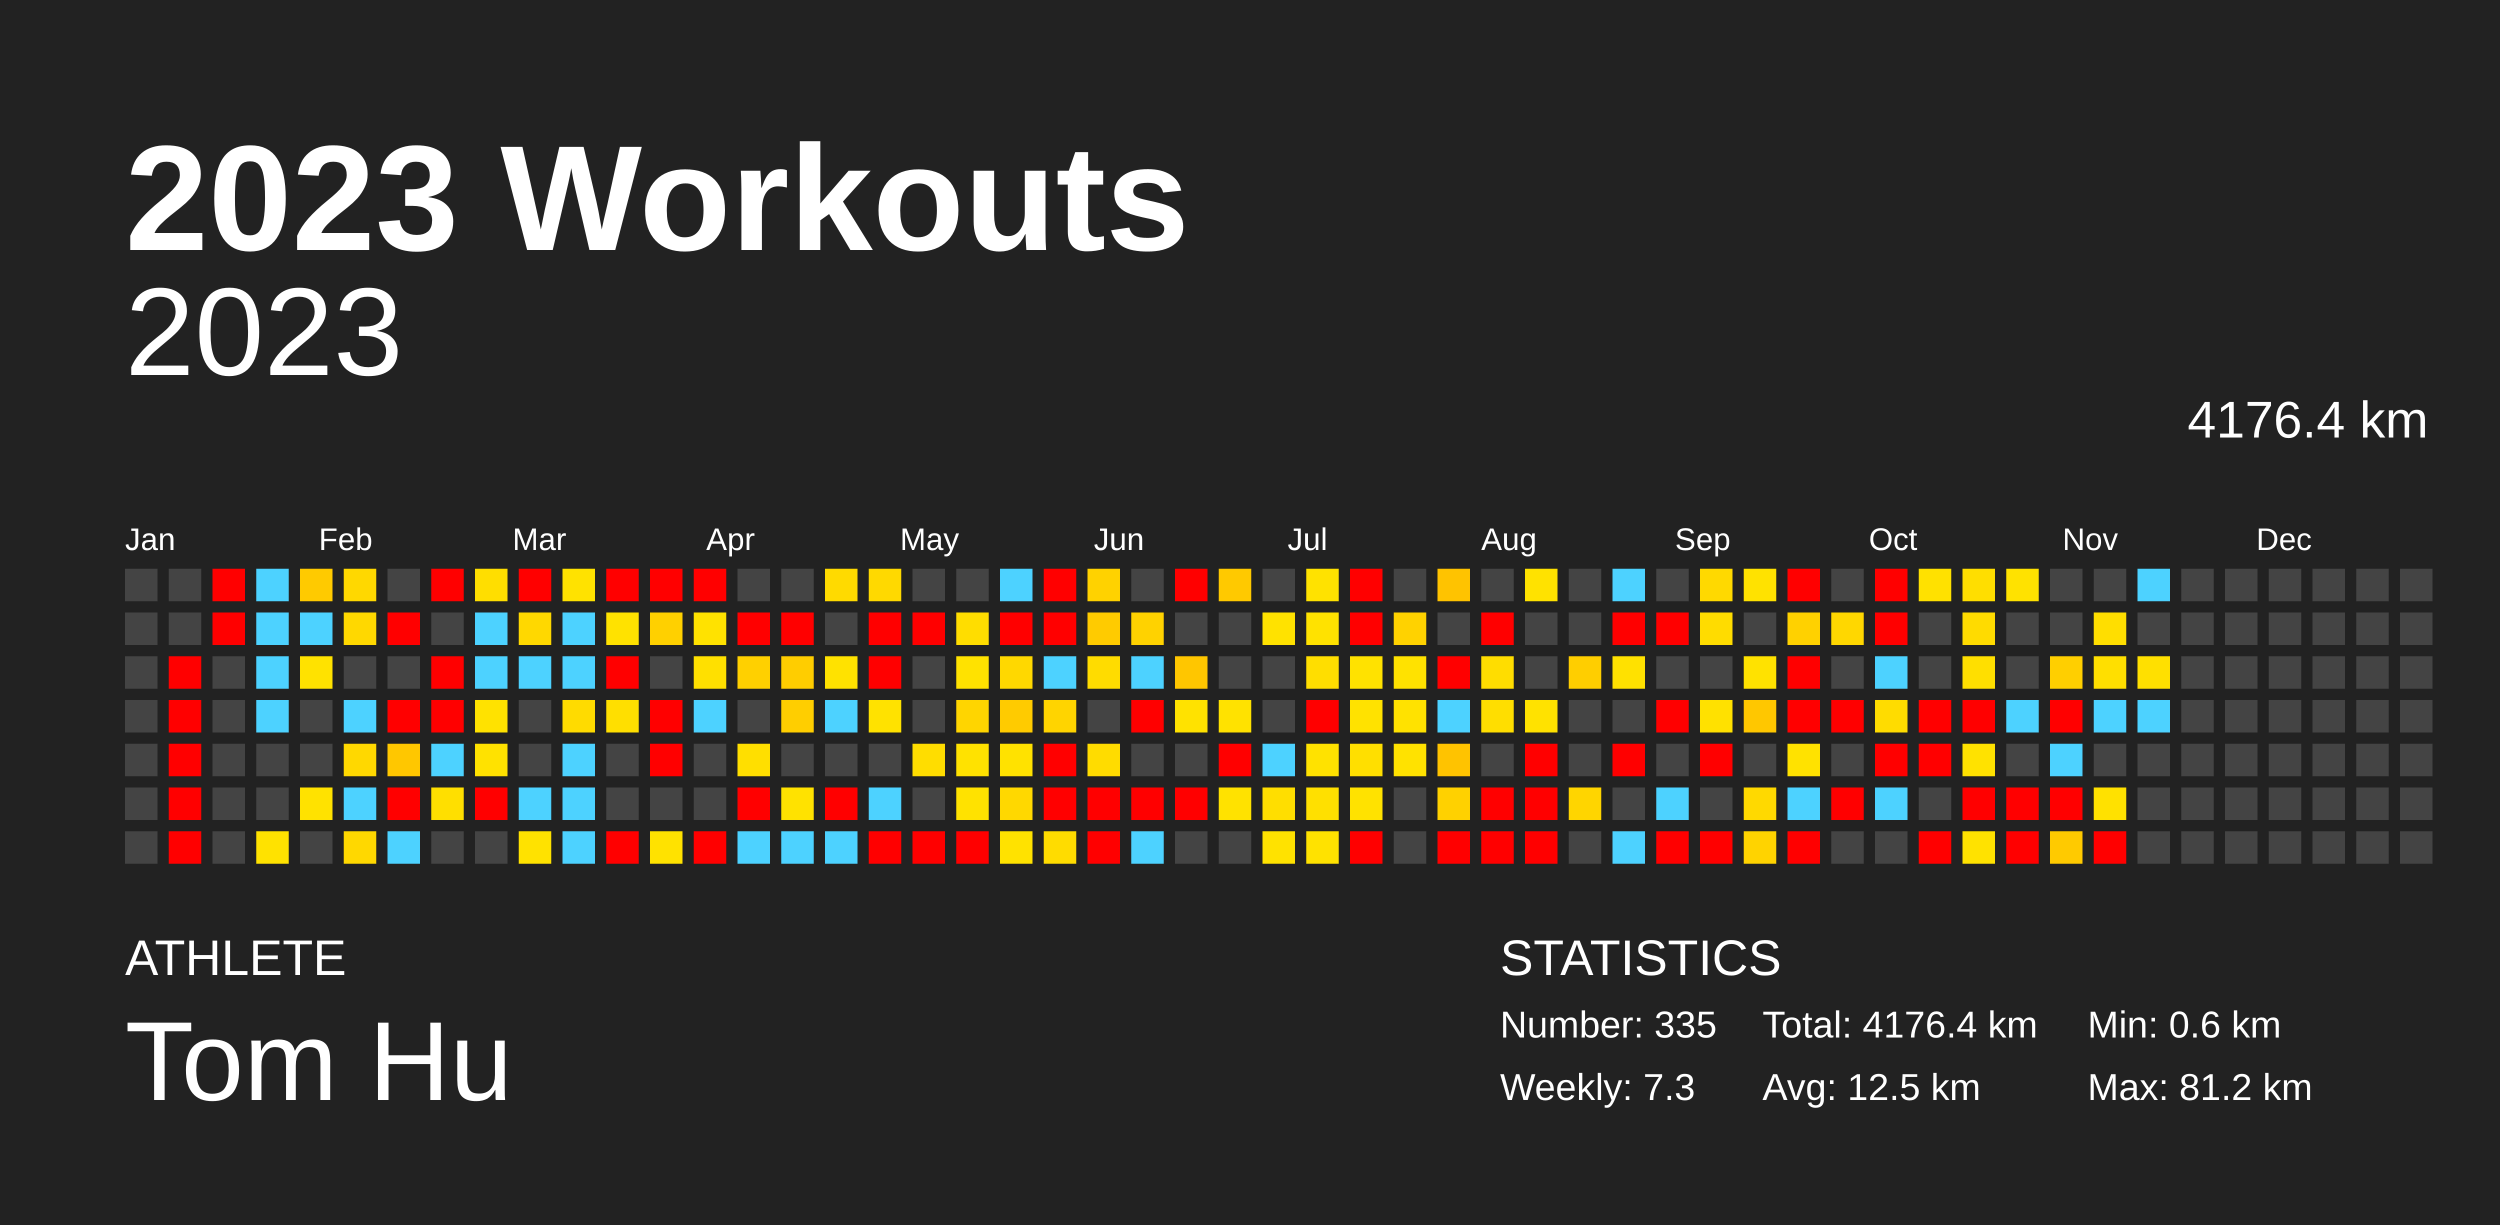
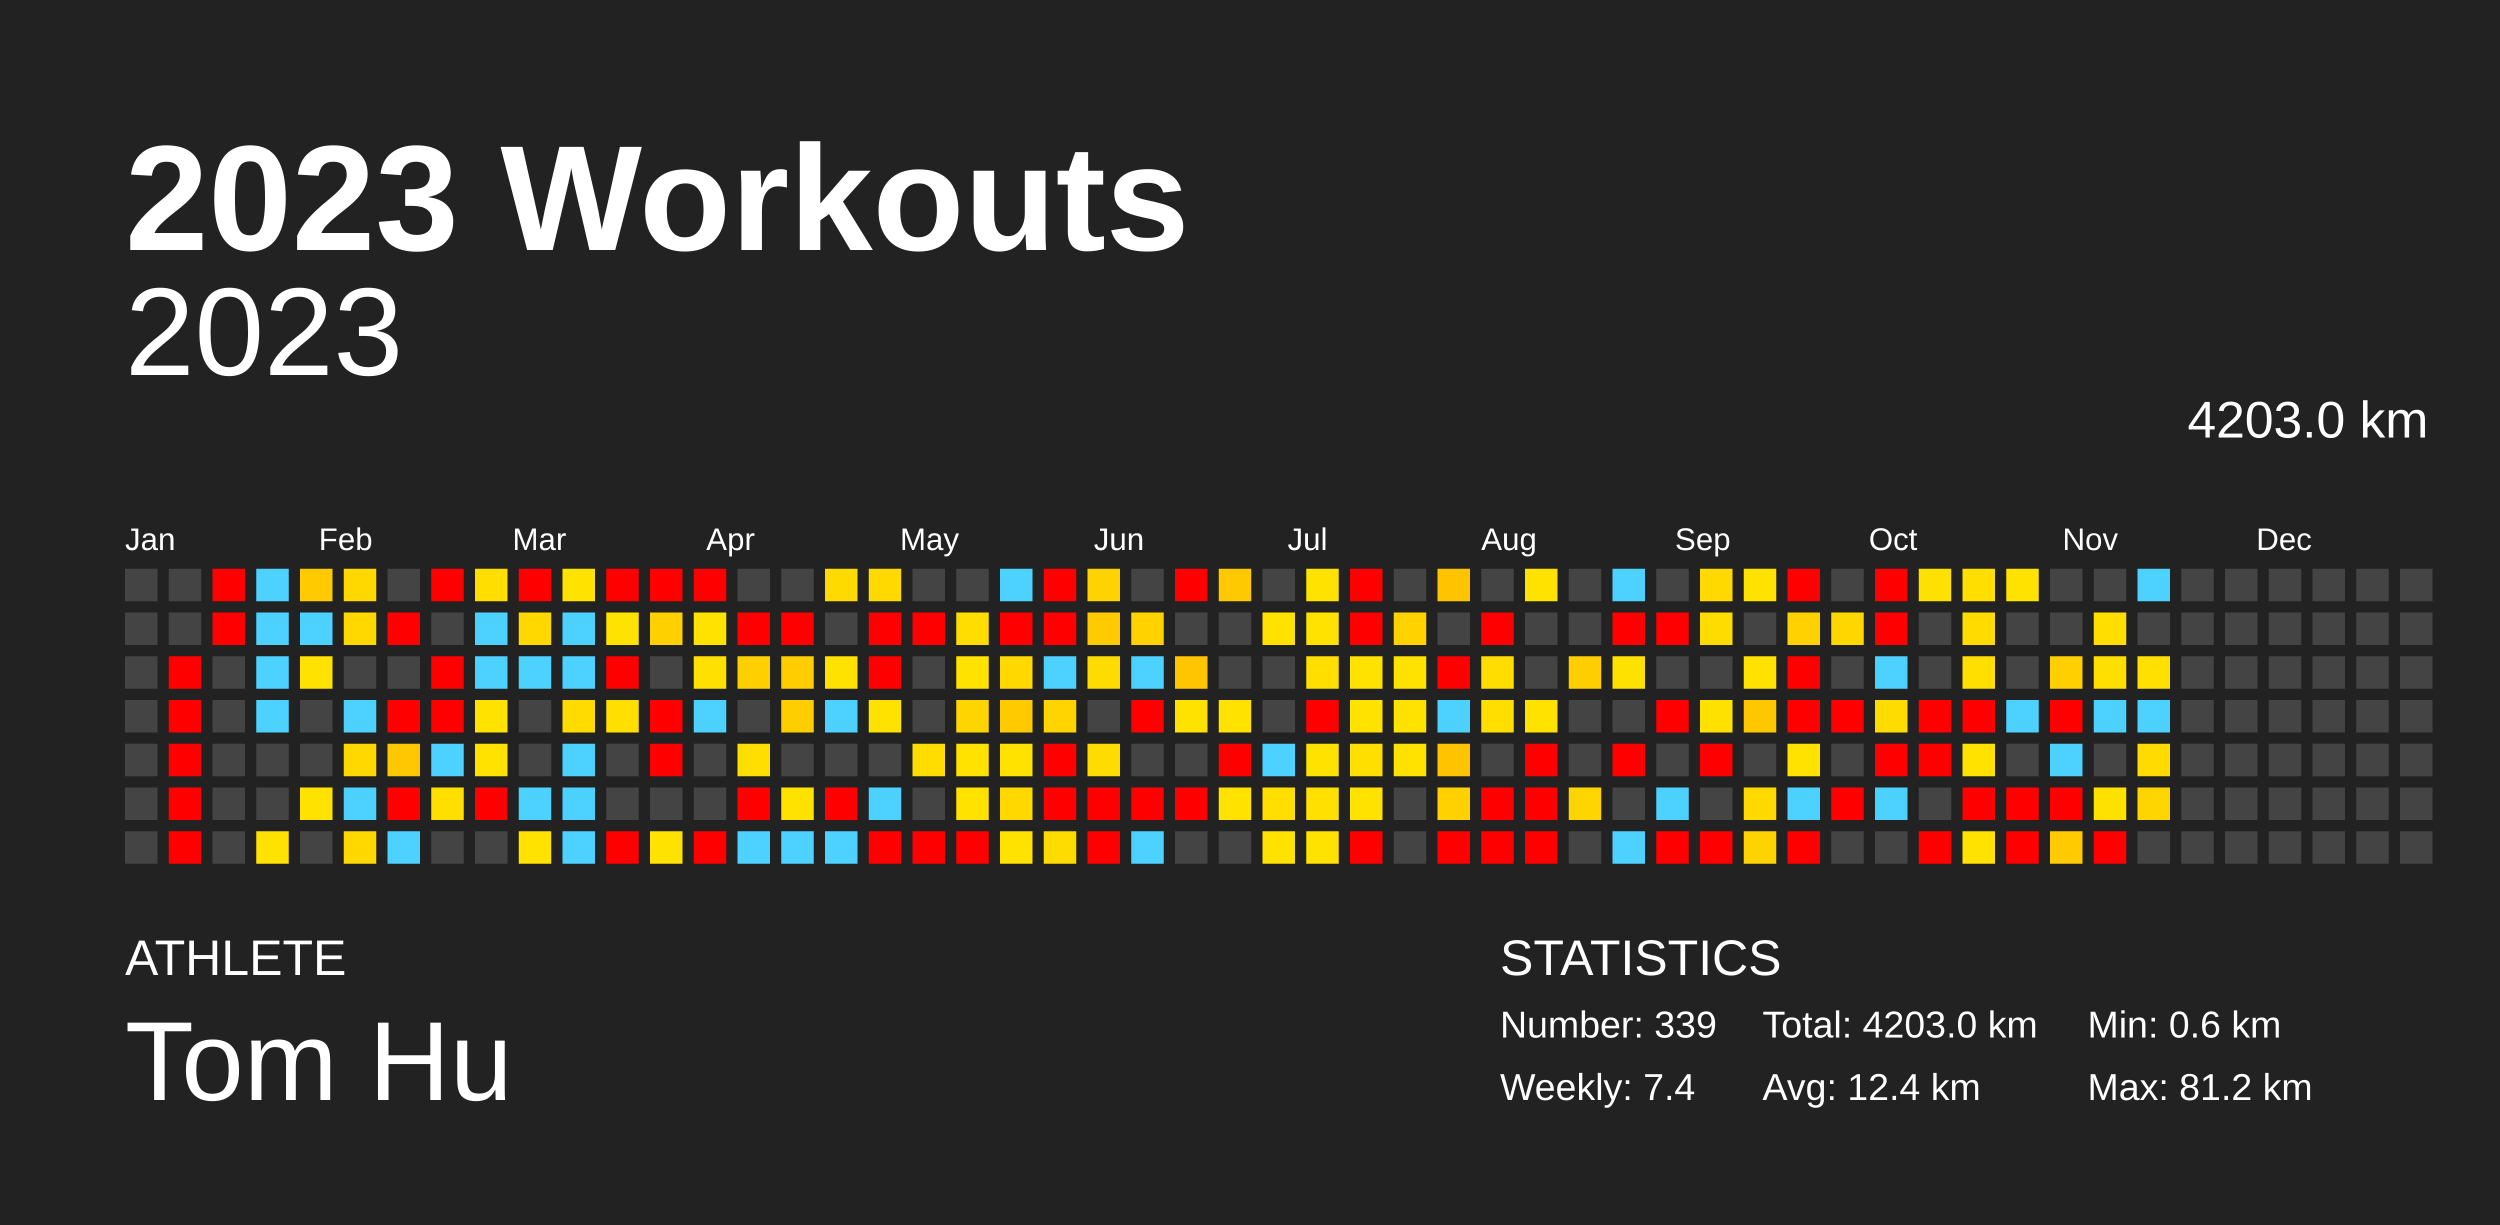
<svg xmlns="http://www.w3.org/2000/svg" baseProfile="full" height="98mm" version="1.1" viewBox="0,0,200,98" width="200mm">
  <defs />
  <rect fill="#222222" height="98" width="200" x="0" y="0" />
  <text fill="#FFFFFF" style="font-size:12px; font-family:Arial; font-weight:bold;" x="10" y="20">2023 Workouts</text>
  <text fill="#FFFFFF" style="font-size:4px; font-family:Arial" x="10" y="78">ATHLETE</text>
  <text fill="#FFFFFF" style="font-size:9px; font-family:Arial" x="10" y="88">Tom Hu</text>
  <text fill="#FFFFFF" style="font-size:4px; font-family:Arial" x="120" y="78">STATISTICS</text>
-   <text fill="#FFFFFF" style="font-size:3px; font-family:Arial" x="120" y="83">Number: 335</text>
-   <text fill="#FFFFFF" style="font-size:3px; font-family:Arial" x="120" y="88">Weekly: 7.3</text>
-   <text fill="#FFFFFF" style="font-size:3px; font-family:Arial" x="141" y="83">Total: 4176.4 km</text>
-   <text fill="#FFFFFF" style="font-size:3px; font-family:Arial" x="141" y="88">Avg: 12.5 km</text>
+   <text fill="#FFFFFF" style="font-size:3px; font-family:Arial" x="120" y="83">Number: 339</text>
+   <text fill="#FFFFFF" style="font-size:3px; font-family:Arial" x="120" y="88">Weekly: 7.4</text>
+   <text fill="#FFFFFF" style="font-size:3px; font-family:Arial" x="141" y="83">Total: 4203.0 km</text>
+   <text fill="#FFFFFF" style="font-size:3px; font-family:Arial" x="141" y="88">Avg: 12.4 km</text>
  <text fill="#FFFFFF" style="font-size:3px; font-family:Arial" x="167" y="83">Min: 0.6 km</text>
  <text fill="#FFFFFF" style="font-size:3px; font-family:Arial" x="167" y="88">Max: 81.2 km</text>
  <text alignment-baseline="hanging" fill="#FFFFFF" style="font-size:10.0px; font-family:Arial;" x="10" y="30">2023</text>
-   <text alignment-baseline="hanging" fill="#FFFFFF" style="font-size:4.125px; font-family:Arial;" x="175" y="35">4176.4 km</text>
+   <text alignment-baseline="hanging" fill="#FFFFFF" style="font-size:4.125px; font-family:Arial;" x="175" y="35">4203.0 km</text>
  <text fill="#FFFFFF" style="font-size:2.5px; font-family:Arial" x="10.0" y="44">Jan</text>
  <text fill="#FFFFFF" style="font-size:2.5px; font-family:Arial" x="25.5" y="44">Feb</text>
  <text fill="#FFFFFF" style="font-size:2.5px; font-family:Arial" x="41.0" y="44">Mar</text>
  <text fill="#FFFFFF" style="font-size:2.5px; font-family:Arial" x="56.5" y="44">Apr</text>
  <text fill="#FFFFFF" style="font-size:2.5px; font-family:Arial" x="72.0" y="44">May</text>
  <text fill="#FFFFFF" style="font-size:2.5px; font-family:Arial" x="87.5" y="44">Jun</text>
  <text fill="#FFFFFF" style="font-size:2.5px; font-family:Arial" x="103.0" y="44">Jul</text>
  <text fill="#FFFFFF" style="font-size:2.5px; font-family:Arial" x="118.5" y="44">Aug</text>
  <text fill="#FFFFFF" style="font-size:2.5px; font-family:Arial" x="134.0" y="44">Sep</text>
  <text fill="#FFFFFF" style="font-size:2.5px; font-family:Arial" x="149.5" y="44">Oct</text>
  <text fill="#FFFFFF" style="font-size:2.5px; font-family:Arial" x="165.0" y="44">Nov</text>
  <text fill="#FFFFFF" style="font-size:2.5px; font-family:Arial" x="180.5" y="44">Dec</text>
  <rect fill="#444444" height="2.6" width="2.6" x="10.0" y="45.5" />
  <rect fill="#444444" height="2.6" width="2.6" x="10.0" y="49.0" />
  <rect fill="#444444" height="2.6" width="2.6" x="10.0" y="52.5" />
  <rect fill="#444444" height="2.6" width="2.6" x="10.0" y="56.0" />
  <rect fill="#444444" height="2.6" width="2.6" x="10.0" y="59.5" />
  <rect fill="#444444" height="2.6" width="2.6" x="10.0" y="63.0" />
  <rect fill="#444444" height="2.6" width="2.6" x="10.0" y="66.5" />
  <rect fill="#444444" height="2.6" width="2.6" x="13.5" y="45.5" />
  <rect fill="#444444" height="2.6" width="2.6" x="13.5" y="49.0" />
  <rect fill="red" height="2.6" width="2.6" x="13.5" y="52.5" />
  <rect fill="red" height="2.6" width="2.6" x="13.5" y="56.0" />
  <rect fill="red" height="2.6" width="2.6" x="13.5" y="59.5" />
  <rect fill="red" height="2.6" width="2.6" x="13.5" y="63.0" />
  <rect fill="red" height="2.6" width="2.6" x="13.5" y="66.5" />
  <rect fill="red" height="2.6" width="2.6" x="17.0" y="45.5" />
  <rect fill="red" height="2.6" width="2.6" x="17.0" y="49.0" />
  <rect fill="#444444" height="2.6" width="2.6" x="17.0" y="52.5" />
  <rect fill="#444444" height="2.6" width="2.6" x="17.0" y="56.0" />
  <rect fill="#444444" height="2.6" width="2.6" x="17.0" y="59.5" />
  <rect fill="#444444" height="2.6" width="2.6" x="17.0" y="63.0" />
  <rect fill="#444444" height="2.6" width="2.6" x="17.0" y="66.5" />
  <rect fill="#4dd2ff" height="2.6" width="2.6" x="20.5" y="45.5" />
  <rect fill="#4dd2ff" height="2.6" width="2.6" x="20.5" y="49.0" />
  <rect fill="#4dd2ff" height="2.6" width="2.6" x="20.5" y="52.5" />
  <rect fill="#4dd2ff" height="2.6" width="2.6" x="20.5" y="56.0" />
  <rect fill="#444444" height="2.6" width="2.6" x="20.5" y="59.5" />
  <rect fill="#444444" height="2.6" width="2.6" x="20.5" y="63.0" />
  <rect fill="#ffe200" height="2.6" width="2.6" x="20.5" y="66.5" />
  <rect fill="#ffca00" height="2.6" width="2.6" x="24.0" y="45.5" />
  <rect fill="#4dd2ff" height="2.6" width="2.6" x="24.0" y="49.0" />
  <rect fill="#ffe200" height="2.6" width="2.6" x="24.0" y="52.5" />
  <rect fill="#444444" height="2.6" width="2.6" x="24.0" y="56.0" />
  <rect fill="#444444" height="2.6" width="2.6" x="24.0" y="59.5" />
  <rect fill="#ffe200" height="2.6" width="2.6" x="24.0" y="63.0" />
  <rect fill="#444444" height="2.6" width="2.6" x="24.0" y="66.5" />
  <rect fill="#ffd800" height="2.6" width="2.6" x="27.5" y="45.5" />
  <rect fill="#ffd800" height="2.6" width="2.6" x="27.5" y="49.0" />
  <rect fill="#444444" height="2.6" width="2.6" x="27.5" y="52.5" />
  <rect fill="#4dd2ff" height="2.6" width="2.6" x="27.5" y="56.0" />
  <rect fill="#ffd800" height="2.6" width="2.6" x="27.5" y="59.5" />
  <rect fill="#4dd2ff" height="2.6" width="2.6" x="27.5" y="63.0" />
  <rect fill="#ffd800" height="2.6" width="2.6" x="27.5" y="66.5" />
  <rect fill="#444444" height="2.6" width="2.6" x="31.0" y="45.5" />
  <rect fill="red" height="2.6" width="2.6" x="31.0" y="49.0" />
  <rect fill="#444444" height="2.6" width="2.6" x="31.0" y="52.5" />
  <rect fill="red" height="2.6" width="2.6" x="31.0" y="56.0" />
  <rect fill="#ffc700" height="2.6" width="2.6" x="31.0" y="59.5" />
  <rect fill="red" height="2.6" width="2.6" x="31.0" y="63.0" />
  <rect fill="#4dd2ff" height="2.6" width="2.6" x="31.0" y="66.5" />
  <rect fill="red" height="2.6" width="2.6" x="34.5" y="45.5" />
  <rect fill="#444444" height="2.6" width="2.6" x="34.5" y="49.0" />
  <rect fill="red" height="2.6" width="2.6" x="34.5" y="52.5" />
  <rect fill="red" height="2.6" width="2.6" x="34.5" y="56.0" />
  <rect fill="#4dd2ff" height="2.6" width="2.6" x="34.5" y="59.5" />
  <rect fill="#ffdf00" height="2.6" width="2.6" x="34.5" y="63.0" />
  <rect fill="#444444" height="2.6" width="2.6" x="34.5" y="66.5" />
  <rect fill="#ffde00" height="2.6" width="2.6" x="38.0" y="45.5" />
  <rect fill="#4dd2ff" height="2.6" width="2.6" x="38.0" y="49.0" />
  <rect fill="#4dd2ff" height="2.6" width="2.6" x="38.0" y="52.5" />
  <rect fill="#ffe200" height="2.6" width="2.6" x="38.0" y="56.0" />
  <rect fill="#ffe200" height="2.6" width="2.6" x="38.0" y="59.5" />
  <rect fill="red" height="2.6" width="2.6" x="38.0" y="63.0" />
  <rect fill="#444444" height="2.6" width="2.6" x="38.0" y="66.5" />
  <rect fill="red" height="2.6" width="2.6" x="41.5" y="45.5" />
  <rect fill="#ffd800" height="2.6" width="2.6" x="41.5" y="49.0" />
  <rect fill="#4dd2ff" height="2.6" width="2.6" x="41.5" y="52.5" />
  <rect fill="#444444" height="2.6" width="2.6" x="41.5" y="56.0" />
  <rect fill="#444444" height="2.6" width="2.6" x="41.5" y="59.5" />
  <rect fill="#4dd2ff" height="2.6" width="2.6" x="41.5" y="63.0" />
  <rect fill="#ffe200" height="2.6" width="2.6" x="41.5" y="66.5" />
  <rect fill="#ffe200" height="2.6" width="2.6" x="45.0" y="45.5" />
  <rect fill="#4dd2ff" height="2.6" width="2.6" x="45.0" y="49.0" />
  <rect fill="#4dd2ff" height="2.6" width="2.6" x="45.0" y="52.5" />
  <rect fill="#ffdb00" height="2.6" width="2.6" x="45.0" y="56.0" />
  <rect fill="#4dd2ff" height="2.6" width="2.6" x="45.0" y="59.5" />
  <rect fill="#4dd2ff" height="2.6" width="2.6" x="45.0" y="63.0" />
  <rect fill="#4dd2ff" height="2.6" width="2.6" x="45.0" y="66.5" />
  <rect fill="red" height="2.6" width="2.6" x="48.5" y="45.5" />
  <rect fill="#ffe200" height="2.6" width="2.6" x="48.5" y="49.0" />
  <rect fill="red" height="2.6" width="2.6" x="48.5" y="52.5" />
  <rect fill="#ffdf00" height="2.6" width="2.6" x="48.5" y="56.0" />
  <rect fill="#444444" height="2.6" width="2.6" x="48.5" y="59.5" />
  <rect fill="#444444" height="2.6" width="2.6" x="48.5" y="63.0" />
  <rect fill="red" height="2.6" width="2.6" x="48.5" y="66.5" />
  <rect fill="red" height="2.6" width="2.6" x="52.0" y="45.5" />
  <rect fill="#ffd000" height="2.6" width="2.6" x="52.0" y="49.0" />
  <rect fill="#444444" height="2.6" width="2.6" x="52.0" y="52.5" />
  <rect fill="red" height="2.6" width="2.6" x="52.0" y="56.0" />
  <rect fill="red" height="2.6" width="2.6" x="52.0" y="59.5" />
  <rect fill="#444444" height="2.6" width="2.6" x="52.0" y="63.0" />
  <rect fill="#ffe200" height="2.6" width="2.6" x="52.0" y="66.5" />
  <rect fill="red" height="2.6" width="2.6" x="55.5" y="45.5" />
  <rect fill="#ffe200" height="2.6" width="2.6" x="55.5" y="49.0" />
  <rect fill="#ffe000" height="2.6" width="2.6" x="55.5" y="52.5" />
  <rect fill="#4dd2ff" height="2.6" width="2.6" x="55.5" y="56.0" />
  <rect fill="#444444" height="2.6" width="2.6" x="55.5" y="59.5" />
  <rect fill="#444444" height="2.6" width="2.6" x="55.5" y="63.0" />
  <rect fill="red" height="2.6" width="2.6" x="55.5" y="66.5" />
  <rect fill="#444444" height="2.6" width="2.6" x="59.0" y="45.5" />
  <rect fill="red" height="2.6" width="2.6" x="59.0" y="49.0" />
  <rect fill="#ffd000" height="2.6" width="2.6" x="59.0" y="52.5" />
  <rect fill="#444444" height="2.6" width="2.6" x="59.0" y="56.0" />
  <rect fill="#ffdf00" height="2.6" width="2.6" x="59.0" y="59.5" />
  <rect fill="red" height="2.6" width="2.6" x="59.0" y="63.0" />
  <rect fill="#4dd2ff" height="2.6" width="2.6" x="59.0" y="66.5" />
  <rect fill="#444444" height="2.6" width="2.6" x="62.5" y="45.5" />
  <rect fill="red" height="2.6" width="2.6" x="62.5" y="49.0" />
  <rect fill="#ffcd00" height="2.6" width="2.6" x="62.5" y="52.5" />
  <rect fill="#ffce00" height="2.6" width="2.6" x="62.5" y="56.0" />
  <rect fill="#444444" height="2.6" width="2.6" x="62.5" y="59.5" />
  <rect fill="#ffe200" height="2.6" width="2.6" x="62.5" y="63.0" />
  <rect fill="#4dd2ff" height="2.6" width="2.6" x="62.5" y="66.5" />
  <rect fill="#ffda00" height="2.6" width="2.6" x="66.0" y="45.5" />
  <rect fill="#444444" height="2.6" width="2.6" x="66.0" y="49.0" />
  <rect fill="#ffe200" height="2.6" width="2.6" x="66.0" y="52.5" />
  <rect fill="#4dd2ff" height="2.6" width="2.6" x="66.0" y="56.0" />
  <rect fill="#444444" height="2.6" width="2.6" x="66.0" y="59.5" />
  <rect fill="red" height="2.6" width="2.6" x="66.0" y="63.0" />
  <rect fill="#4dd2ff" height="2.6" width="2.6" x="66.0" y="66.5" />
  <rect fill="#ffd900" height="2.6" width="2.6" x="69.5" y="45.5" />
  <rect fill="red" height="2.6" width="2.6" x="69.5" y="49.0" />
  <rect fill="red" height="2.6" width="2.6" x="69.5" y="52.5" />
  <rect fill="#ffe200" height="2.6" width="2.6" x="69.5" y="56.0" />
  <rect fill="#444444" height="2.6" width="2.6" x="69.5" y="59.5" />
  <rect fill="#4dd2ff" height="2.6" width="2.6" x="69.5" y="63.0" />
  <rect fill="red" height="2.6" width="2.6" x="69.5" y="66.5" />
  <rect fill="#444444" height="2.6" width="2.6" x="73.0" y="45.5" />
  <rect fill="red" height="2.6" width="2.6" x="73.0" y="49.0" />
  <rect fill="#444444" height="2.6" width="2.6" x="73.0" y="52.5" />
  <rect fill="#444444" height="2.6" width="2.6" x="73.0" y="56.0" />
  <rect fill="#ffdd00" height="2.6" width="2.6" x="73.0" y="59.5" />
  <rect fill="#444444" height="2.6" width="2.6" x="73.0" y="63.0" />
  <rect fill="red" height="2.6" width="2.6" x="73.0" y="66.5" />
  <rect fill="#444444" height="2.6" width="2.6" x="76.5" y="45.5" />
  <rect fill="#ffdd00" height="2.6" width="2.6" x="76.5" y="49.0" />
  <rect fill="#ffe200" height="2.6" width="2.6" x="76.5" y="52.5" />
  <rect fill="#ffd500" height="2.6" width="2.6" x="76.5" y="56.0" />
  <rect fill="#ffe200" height="2.6" width="2.6" x="76.5" y="59.5" />
  <rect fill="#ffe200" height="2.6" width="2.6" x="76.5" y="63.0" />
  <rect fill="red" height="2.6" width="2.6" x="76.5" y="66.5" />
  <rect fill="#4dd2ff" height="2.6" width="2.6" x="80.0" y="45.5" />
  <rect fill="red" height="2.6" width="2.6" x="80.0" y="49.0" />
  <rect fill="#ffd800" height="2.6" width="2.6" x="80.0" y="52.5" />
  <rect fill="#ffcb00" height="2.6" width="2.6" x="80.0" y="56.0" />
  <rect fill="#ffe200" height="2.6" width="2.6" x="80.0" y="59.5" />
  <rect fill="#ffd800" height="2.6" width="2.6" x="80.0" y="63.0" />
  <rect fill="#ffe200" height="2.6" width="2.6" x="80.0" y="66.5" />
  <rect fill="red" height="2.6" width="2.6" x="83.5" y="45.5" />
  <rect fill="red" height="2.6" width="2.6" x="83.5" y="49.0" />
  <rect fill="#4dd2ff" height="2.6" width="2.6" x="83.5" y="52.5" />
  <rect fill="#ffd400" height="2.6" width="2.6" x="83.5" y="56.0" />
  <rect fill="red" height="2.6" width="2.6" x="83.5" y="59.5" />
  <rect fill="red" height="2.6" width="2.6" x="83.5" y="63.0" />
  <rect fill="#ffdc00" height="2.6" width="2.6" x="83.5" y="66.5" />
  <rect fill="#ffd200" height="2.6" width="2.6" x="87.0" y="45.5" />
  <rect fill="#ffcb00" height="2.6" width="2.6" x="87.0" y="49.0" />
  <rect fill="#ffdc00" height="2.6" width="2.6" x="87.0" y="52.5" />
  <rect fill="#444444" height="2.6" width="2.6" x="87.0" y="56.0" />
  <rect fill="#ffdc00" height="2.6" width="2.6" x="87.0" y="59.5" />
  <rect fill="red" height="2.6" width="2.6" x="87.0" y="63.0" />
  <rect fill="red" height="2.6" width="2.6" x="87.0" y="66.5" />
  <rect fill="#444444" height="2.6" width="2.6" x="90.5" y="45.5" />
  <rect fill="#ffd200" height="2.6" width="2.6" x="90.5" y="49.0" />
  <rect fill="#4dd2ff" height="2.6" width="2.6" x="90.5" y="52.5" />
  <rect fill="red" height="2.6" width="2.6" x="90.5" y="56.0" />
  <rect fill="#444444" height="2.6" width="2.6" x="90.5" y="59.5" />
  <rect fill="red" height="2.6" width="2.6" x="90.5" y="63.0" />
  <rect fill="#4dd2ff" height="2.6" width="2.6" x="90.5" y="66.5" />
  <rect fill="red" height="2.6" width="2.6" x="94.0" y="45.5" />
  <rect fill="#444444" height="2.6" width="2.6" x="94.0" y="49.0" />
  <rect fill="#ffc600" height="2.6" width="2.6" x="94.0" y="52.5" />
  <rect fill="#ffe200" height="2.6" width="2.6" x="94.0" y="56.0" />
  <rect fill="#444444" height="2.6" width="2.6" x="94.0" y="59.5" />
  <rect fill="red" height="2.6" width="2.6" x="94.0" y="63.0" />
  <rect fill="#444444" height="2.6" width="2.6" x="94.0" y="66.5" />
  <rect fill="#ffc900" height="2.6" width="2.6" x="97.5" y="45.5" />
  <rect fill="#444444" height="2.6" width="2.6" x="97.5" y="49.0" />
  <rect fill="#444444" height="2.6" width="2.6" x="97.5" y="52.5" />
  <rect fill="#ffe200" height="2.6" width="2.6" x="97.5" y="56.0" />
  <rect fill="red" height="2.6" width="2.6" x="97.5" y="59.5" />
  <rect fill="#ffe200" height="2.6" width="2.6" x="97.5" y="63.0" />
  <rect fill="#444444" height="2.6" width="2.6" x="97.5" y="66.5" />
  <rect fill="#444444" height="2.6" width="2.6" x="101.0" y="45.5" />
  <rect fill="#ffe200" height="2.6" width="2.6" x="101.0" y="49.0" />
  <rect fill="#444444" height="2.6" width="2.6" x="101.0" y="52.5" />
  <rect fill="#444444" height="2.6" width="2.6" x="101.0" y="56.0" />
  <rect fill="#4dd2ff" height="2.6" width="2.6" x="101.0" y="59.5" />
  <rect fill="#ffde00" height="2.6" width="2.6" x="101.0" y="63.0" />
  <rect fill="#ffe200" height="2.6" width="2.6" x="101.0" y="66.5" />
  <rect fill="#ffe200" height="2.6" width="2.6" x="104.5" y="45.5" />
  <rect fill="#ffe200" height="2.6" width="2.6" x="104.5" y="49.0" />
  <rect fill="#ffde00" height="2.6" width="2.6" x="104.5" y="52.5" />
  <rect fill="red" height="2.6" width="2.6" x="104.5" y="56.0" />
  <rect fill="#ffe200" height="2.6" width="2.6" x="104.5" y="59.5" />
  <rect fill="#ffe000" height="2.6" width="2.6" x="104.5" y="63.0" />
  <rect fill="#ffe200" height="2.6" width="2.6" x="104.5" y="66.5" />
  <rect fill="red" height="2.6" width="2.6" x="108.0" y="45.5" />
  <rect fill="red" height="2.6" width="2.6" x="108.0" y="49.0" />
  <rect fill="#ffe200" height="2.6" width="2.6" x="108.0" y="52.5" />
  <rect fill="#ffe200" height="2.6" width="2.6" x="108.0" y="56.0" />
  <rect fill="#ffdf00" height="2.6" width="2.6" x="108.0" y="59.5" />
  <rect fill="#ffe200" height="2.6" width="2.6" x="108.0" y="63.0" />
  <rect fill="red" height="2.6" width="2.6" x="108.0" y="66.5" />
  <rect fill="#444444" height="2.6" width="2.6" x="111.5" y="45.5" />
  <rect fill="#ffd200" height="2.6" width="2.6" x="111.5" y="49.0" />
  <rect fill="#ffe200" height="2.6" width="2.6" x="111.5" y="52.5" />
  <rect fill="#ffe200" height="2.6" width="2.6" x="111.5" y="56.0" />
  <rect fill="#ffe200" height="2.6" width="2.6" x="111.5" y="59.5" />
  <rect fill="#444444" height="2.6" width="2.6" x="111.5" y="63.0" />
  <rect fill="#444444" height="2.6" width="2.6" x="111.5" y="66.5" />
  <rect fill="#ffc300" height="2.6" width="2.6" x="115.0" y="45.5" />
  <rect fill="#444444" height="2.6" width="2.6" x="115.0" y="49.0" />
  <rect fill="red" height="2.6" width="2.6" x="115.0" y="52.5" />
  <rect fill="#4dd2ff" height="2.6" width="2.6" x="115.0" y="56.0" />
  <rect fill="#ffc300" height="2.6" width="2.6" x="115.0" y="59.5" />
  <rect fill="#ffd100" height="2.6" width="2.6" x="115.0" y="63.0" />
  <rect fill="red" height="2.6" width="2.6" x="115.0" y="66.5" />
  <rect fill="#444444" height="2.6" width="2.6" x="118.5" y="45.5" />
  <rect fill="red" height="2.6" width="2.6" x="118.5" y="49.0" />
  <rect fill="#ffdd00" height="2.6" width="2.6" x="118.5" y="52.5" />
  <rect fill="#ffde00" height="2.6" width="2.6" x="118.5" y="56.0" />
  <rect fill="#444444" height="2.6" width="2.6" x="118.5" y="59.5" />
  <rect fill="red" height="2.6" width="2.6" x="118.5" y="63.0" />
  <rect fill="red" height="2.6" width="2.6" x="118.5" y="66.5" />
  <rect fill="#ffe200" height="2.6" width="2.6" x="122.0" y="45.5" />
  <rect fill="#444444" height="2.6" width="2.6" x="122.0" y="49.0" />
  <rect fill="#444444" height="2.6" width="2.6" x="122.0" y="52.5" />
  <rect fill="#ffe200" height="2.6" width="2.6" x="122.0" y="56.0" />
  <rect fill="red" height="2.6" width="2.6" x="122.0" y="59.5" />
  <rect fill="red" height="2.6" width="2.6" x="122.0" y="63.0" />
  <rect fill="red" height="2.6" width="2.6" x="122.0" y="66.5" />
  <rect fill="#444444" height="2.6" width="2.6" x="125.5" y="45.5" />
  <rect fill="#444444" height="2.6" width="2.6" x="125.5" y="49.0" />
  <rect fill="#ffce00" height="2.6" width="2.6" x="125.5" y="52.5" />
  <rect fill="#444444" height="2.6" width="2.6" x="125.5" y="56.0" />
  <rect fill="#444444" height="2.6" width="2.6" x="125.5" y="59.5" />
  <rect fill="#ffd500" height="2.6" width="2.6" x="125.5" y="63.0" />
  <rect fill="#444444" height="2.6" width="2.6" x="125.5" y="66.5" />
  <rect fill="#4dd2ff" height="2.6" width="2.6" x="129.0" y="45.5" />
  <rect fill="red" height="2.6" width="2.6" x="129.0" y="49.0" />
  <rect fill="#ffe100" height="2.6" width="2.6" x="129.0" y="52.5" />
  <rect fill="#444444" height="2.6" width="2.6" x="129.0" y="56.0" />
  <rect fill="red" height="2.6" width="2.6" x="129.0" y="59.5" />
  <rect fill="#444444" height="2.6" width="2.6" x="129.0" y="63.0" />
  <rect fill="#4dd2ff" height="2.6" width="2.6" x="129.0" y="66.5" />
  <rect fill="#444444" height="2.6" width="2.6" x="132.5" y="45.5" />
  <rect fill="red" height="2.6" width="2.6" x="132.5" y="49.0" />
  <rect fill="#444444" height="2.6" width="2.6" x="132.5" y="52.5" />
  <rect fill="red" height="2.6" width="2.6" x="132.5" y="56.0" />
  <rect fill="#444444" height="2.6" width="2.6" x="132.5" y="59.5" />
  <rect fill="#4dd2ff" height="2.6" width="2.6" x="132.5" y="63.0" />
  <rect fill="red" height="2.6" width="2.6" x="132.5" y="66.5" />
  <rect fill="#ffd900" height="2.6" width="2.6" x="136.0" y="45.5" />
  <rect fill="#ffdc00" height="2.6" width="2.6" x="136.0" y="49.0" />
  <rect fill="#444444" height="2.6" width="2.6" x="136.0" y="52.5" />
  <rect fill="#ffe100" height="2.6" width="2.6" x="136.0" y="56.0" />
  <rect fill="red" height="2.6" width="2.6" x="136.0" y="59.5" />
  <rect fill="#444444" height="2.6" width="2.6" x="136.0" y="63.0" />
  <rect fill="red" height="2.6" width="2.6" x="136.0" y="66.5" />
  <rect fill="#ffe200" height="2.6" width="2.6" x="139.5" y="45.5" />
  <rect fill="#444444" height="2.6" width="2.6" x="139.5" y="49.0" />
  <rect fill="#ffe200" height="2.6" width="2.6" x="139.5" y="52.5" />
  <rect fill="#ffc700" height="2.6" width="2.6" x="139.5" y="56.0" />
  <rect fill="#444444" height="2.6" width="2.6" x="139.5" y="59.5" />
  <rect fill="#ffd900" height="2.6" width="2.6" x="139.5" y="63.0" />
  <rect fill="#ffd300" height="2.6" width="2.6" x="139.5" y="66.5" />
  <rect fill="red" height="2.6" width="2.6" x="143.0" y="45.5" />
  <rect fill="#ffd100" height="2.6" width="2.6" x="143.0" y="49.0" />
  <rect fill="red" height="2.6" width="2.6" x="143.0" y="52.5" />
  <rect fill="red" height="2.6" width="2.6" x="143.0" y="56.0" />
  <rect fill="#ffe200" height="2.6" width="2.6" x="143.0" y="59.5" />
  <rect fill="#4dd2ff" height="2.6" width="2.6" x="143.0" y="63.0" />
  <rect fill="red" height="2.6" width="2.6" x="143.0" y="66.5" />
  <rect fill="#444444" height="2.6" width="2.6" x="146.5" y="45.5" />
  <rect fill="#ffd700" height="2.6" width="2.6" x="146.5" y="49.0" />
  <rect fill="#444444" height="2.6" width="2.6" x="146.5" y="52.5" />
  <rect fill="red" height="2.6" width="2.6" x="146.5" y="56.0" />
  <rect fill="#444444" height="2.6" width="2.6" x="146.5" y="59.5" />
  <rect fill="red" height="2.6" width="2.6" x="146.5" y="63.0" />
  <rect fill="#444444" height="2.6" width="2.6" x="146.5" y="66.5" />
  <rect fill="red" height="2.6" width="2.6" x="150.0" y="45.5" />
  <rect fill="red" height="2.6" width="2.6" x="150.0" y="49.0" />
  <rect fill="#4dd2ff" height="2.6" width="2.6" x="150.0" y="52.5" />
  <rect fill="#ffdc00" height="2.6" width="2.6" x="150.0" y="56.0" />
  <rect fill="red" height="2.6" width="2.6" x="150.0" y="59.5" />
  <rect fill="#4dd2ff" height="2.6" width="2.6" x="150.0" y="63.0" />
  <rect fill="#444444" height="2.6" width="2.6" x="150.0" y="66.5" />
  <rect fill="#ffe100" height="2.6" width="2.6" x="153.5" y="45.5" />
  <rect fill="#444444" height="2.6" width="2.6" x="153.5" y="49.0" />
  <rect fill="#444444" height="2.6" width="2.6" x="153.5" y="52.5" />
  <rect fill="red" height="2.6" width="2.6" x="153.5" y="56.0" />
  <rect fill="red" height="2.6" width="2.6" x="153.5" y="59.5" />
  <rect fill="#444444" height="2.6" width="2.6" x="153.5" y="63.0" />
  <rect fill="red" height="2.6" width="2.6" x="153.5" y="66.5" />
  <rect fill="#ffde00" height="2.6" width="2.6" x="157.0" y="45.5" />
  <rect fill="#ffdb00" height="2.6" width="2.6" x="157.0" y="49.0" />
  <rect fill="#ffdf00" height="2.6" width="2.6" x="157.0" y="52.5" />
  <rect fill="red" height="2.6" width="2.6" x="157.0" y="56.0" />
  <rect fill="#ffe200" height="2.6" width="2.6" x="157.0" y="59.5" />
  <rect fill="red" height="2.6" width="2.6" x="157.0" y="63.0" />
  <rect fill="#ffe200" height="2.6" width="2.6" x="157.0" y="66.5" />
  <rect fill="#ffe200" height="2.6" width="2.6" x="160.5" y="45.5" />
  <rect fill="#444444" height="2.6" width="2.6" x="160.5" y="49.0" />
  <rect fill="#444444" height="2.6" width="2.6" x="160.5" y="52.5" />
  <rect fill="#4dd2ff" height="2.6" width="2.6" x="160.5" y="56.0" />
  <rect fill="#444444" height="2.6" width="2.6" x="160.5" y="59.5" />
  <rect fill="red" height="2.6" width="2.6" x="160.5" y="63.0" />
  <rect fill="red" height="2.6" width="2.6" x="160.5" y="66.5" />
  <rect fill="#444444" height="2.6" width="2.6" x="164.0" y="45.5" />
  <rect fill="#444444" height="2.6" width="2.6" x="164.0" y="49.0" />
  <rect fill="#ffcf00" height="2.6" width="2.6" x="164.0" y="52.5" />
  <rect fill="red" height="2.6" width="2.6" x="164.0" y="56.0" />
  <rect fill="#4dd2ff" height="2.6" width="2.6" x="164.0" y="59.5" />
  <rect fill="red" height="2.6" width="2.6" x="164.0" y="63.0" />
  <rect fill="#ffca00" height="2.6" width="2.6" x="164.0" y="66.5" />
  <rect fill="#444444" height="2.6" width="2.6" x="167.5" y="45.5" />
  <rect fill="#ffde00" height="2.6" width="2.6" x="167.5" y="49.0" />
  <rect fill="#ffdf00" height="2.6" width="2.6" x="167.5" y="52.5" />
  <rect fill="#4dd2ff" height="2.6" width="2.6" x="167.5" y="56.0" />
  <rect fill="#444444" height="2.6" width="2.6" x="167.5" y="59.5" />
  <rect fill="#ffe100" height="2.6" width="2.6" x="167.5" y="63.0" />
  <rect fill="red" height="2.6" width="2.6" x="167.5" y="66.5" />
  <rect fill="#4dd2ff" height="2.6" width="2.6" x="171.0" y="45.5" />
  <rect fill="#444444" height="2.6" width="2.6" x="171.0" y="49.0" />
  <rect fill="#ffe000" height="2.6" width="2.6" x="171.0" y="52.5" />
  <rect fill="#4dd2ff" height="2.6" width="2.6" x="171.0" y="56.0" />
-   <rect fill="#444444" height="2.6" width="2.6" x="171.0" y="59.5" />
-   <rect fill="#444444" height="2.6" width="2.6" x="171.0" y="63.0" />
+   <rect fill="#ffdb00" height="2.6" width="2.6" x="171.0" y="59.5" />
+   <rect fill="#ffd500" height="2.6" width="2.6" x="171.0" y="63.0" />
  <rect fill="#444444" height="2.6" width="2.6" x="171.0" y="66.5" />
  <rect fill="#444444" height="2.6" width="2.6" x="174.5" y="45.5" />
  <rect fill="#444444" height="2.6" width="2.6" x="174.5" y="49.0" />
  <rect fill="#444444" height="2.6" width="2.6" x="174.5" y="52.5" />
  <rect fill="#444444" height="2.6" width="2.6" x="174.5" y="56.0" />
  <rect fill="#444444" height="2.6" width="2.6" x="174.5" y="59.5" />
  <rect fill="#444444" height="2.6" width="2.6" x="174.5" y="63.0" />
  <rect fill="#444444" height="2.6" width="2.6" x="174.5" y="66.5" />
  <rect fill="#444444" height="2.6" width="2.6" x="178.0" y="45.5" />
  <rect fill="#444444" height="2.6" width="2.6" x="178.0" y="49.0" />
  <rect fill="#444444" height="2.6" width="2.6" x="178.0" y="52.5" />
  <rect fill="#444444" height="2.6" width="2.6" x="178.0" y="56.0" />
  <rect fill="#444444" height="2.6" width="2.6" x="178.0" y="59.5" />
  <rect fill="#444444" height="2.6" width="2.6" x="178.0" y="63.0" />
  <rect fill="#444444" height="2.6" width="2.6" x="178.0" y="66.5" />
  <rect fill="#444444" height="2.6" width="2.6" x="181.5" y="45.5" />
  <rect fill="#444444" height="2.6" width="2.6" x="181.5" y="49.0" />
  <rect fill="#444444" height="2.6" width="2.6" x="181.5" y="52.5" />
  <rect fill="#444444" height="2.6" width="2.6" x="181.5" y="56.0" />
  <rect fill="#444444" height="2.6" width="2.6" x="181.5" y="59.5" />
  <rect fill="#444444" height="2.6" width="2.6" x="181.5" y="63.0" />
  <rect fill="#444444" height="2.6" width="2.6" x="181.5" y="66.5" />
  <rect fill="#444444" height="2.6" width="2.6" x="185.0" y="45.5" />
  <rect fill="#444444" height="2.6" width="2.6" x="185.0" y="49.0" />
  <rect fill="#444444" height="2.6" width="2.6" x="185.0" y="52.5" />
  <rect fill="#444444" height="2.6" width="2.6" x="185.0" y="56.0" />
  <rect fill="#444444" height="2.6" width="2.6" x="185.0" y="59.5" />
  <rect fill="#444444" height="2.6" width="2.6" x="185.0" y="63.0" />
  <rect fill="#444444" height="2.6" width="2.6" x="185.0" y="66.5" />
  <rect fill="#444444" height="2.6" width="2.6" x="188.5" y="45.5" />
  <rect fill="#444444" height="2.6" width="2.6" x="188.5" y="49.0" />
  <rect fill="#444444" height="2.6" width="2.6" x="188.5" y="52.5" />
  <rect fill="#444444" height="2.6" width="2.6" x="188.5" y="56.0" />
  <rect fill="#444444" height="2.6" width="2.6" x="188.5" y="59.5" />
  <rect fill="#444444" height="2.6" width="2.6" x="188.5" y="63.0" />
  <rect fill="#444444" height="2.6" width="2.6" x="188.5" y="66.5" />
  <rect fill="#444444" height="2.6" width="2.6" x="192.0" y="45.5" />
  <rect fill="#444444" height="2.6" width="2.6" x="192.0" y="49.0" />
  <rect fill="#444444" height="2.6" width="2.6" x="192.0" y="52.5" />
  <rect fill="#444444" height="2.6" width="2.6" x="192.0" y="56.0" />
  <rect fill="#444444" height="2.6" width="2.6" x="192.0" y="59.5" />
  <rect fill="#444444" height="2.6" width="2.6" x="192.0" y="63.0" />
  <rect fill="#444444" height="2.6" width="2.6" x="192.0" y="66.5" />
</svg>
